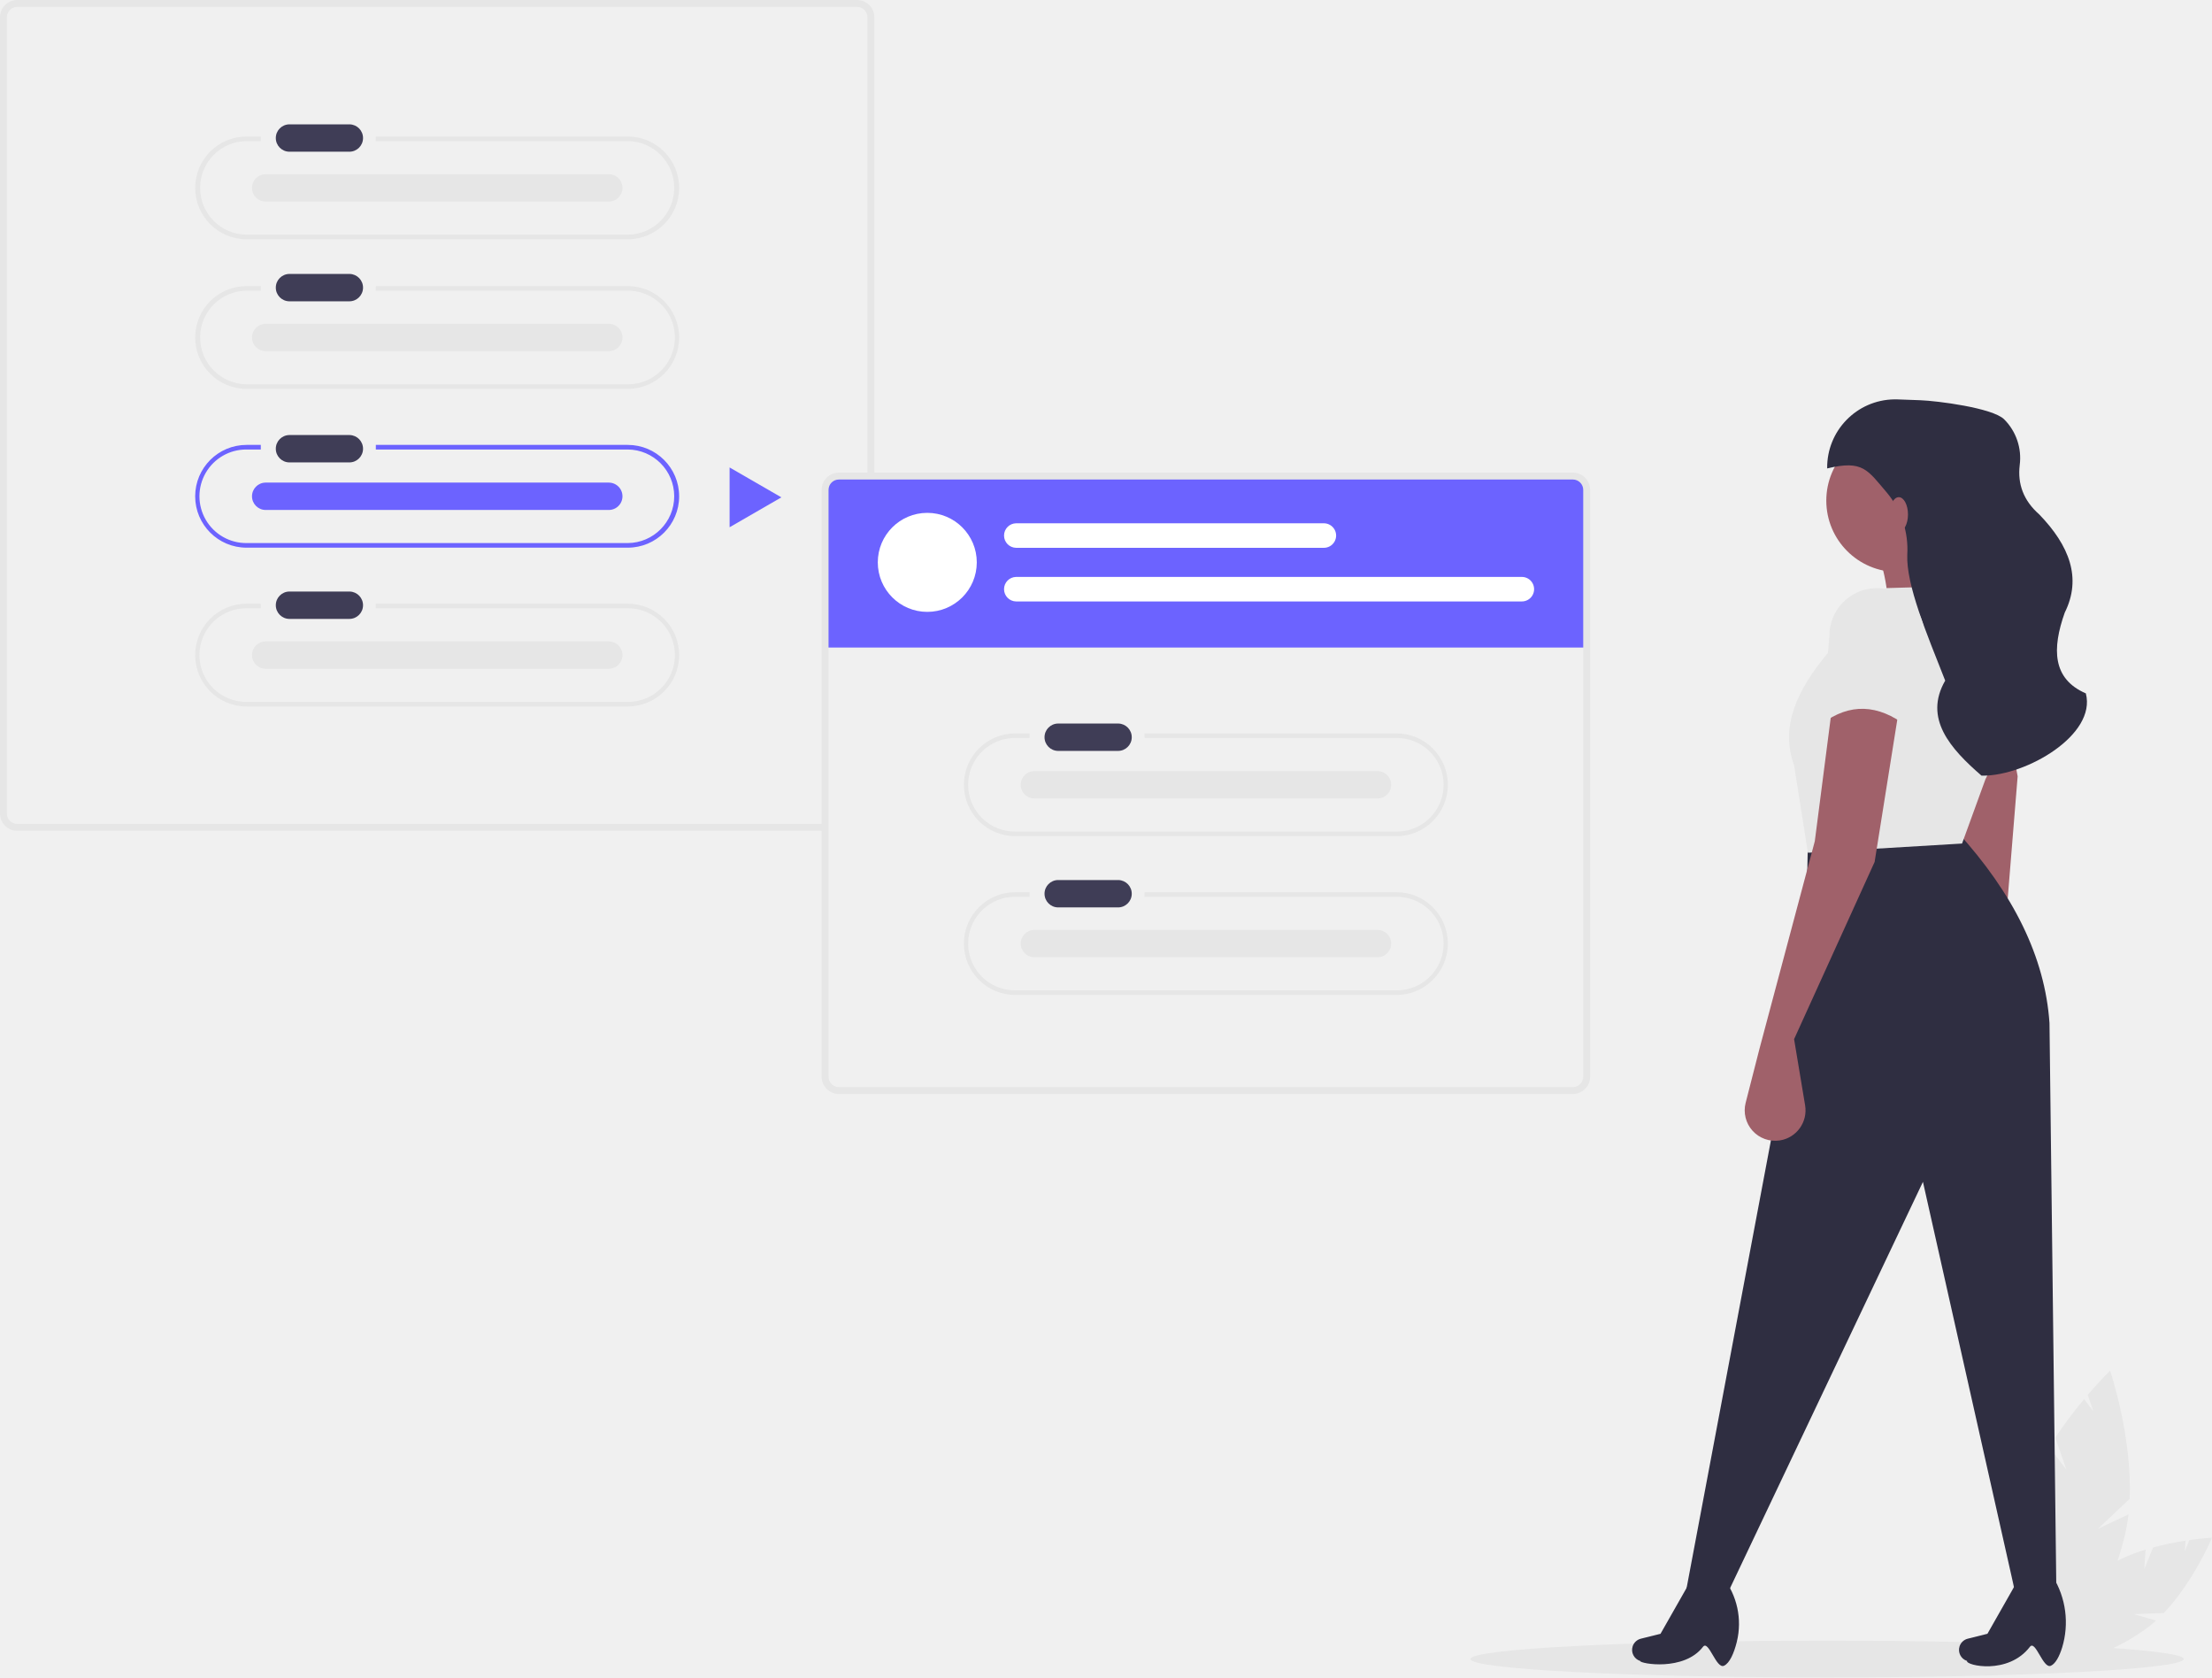
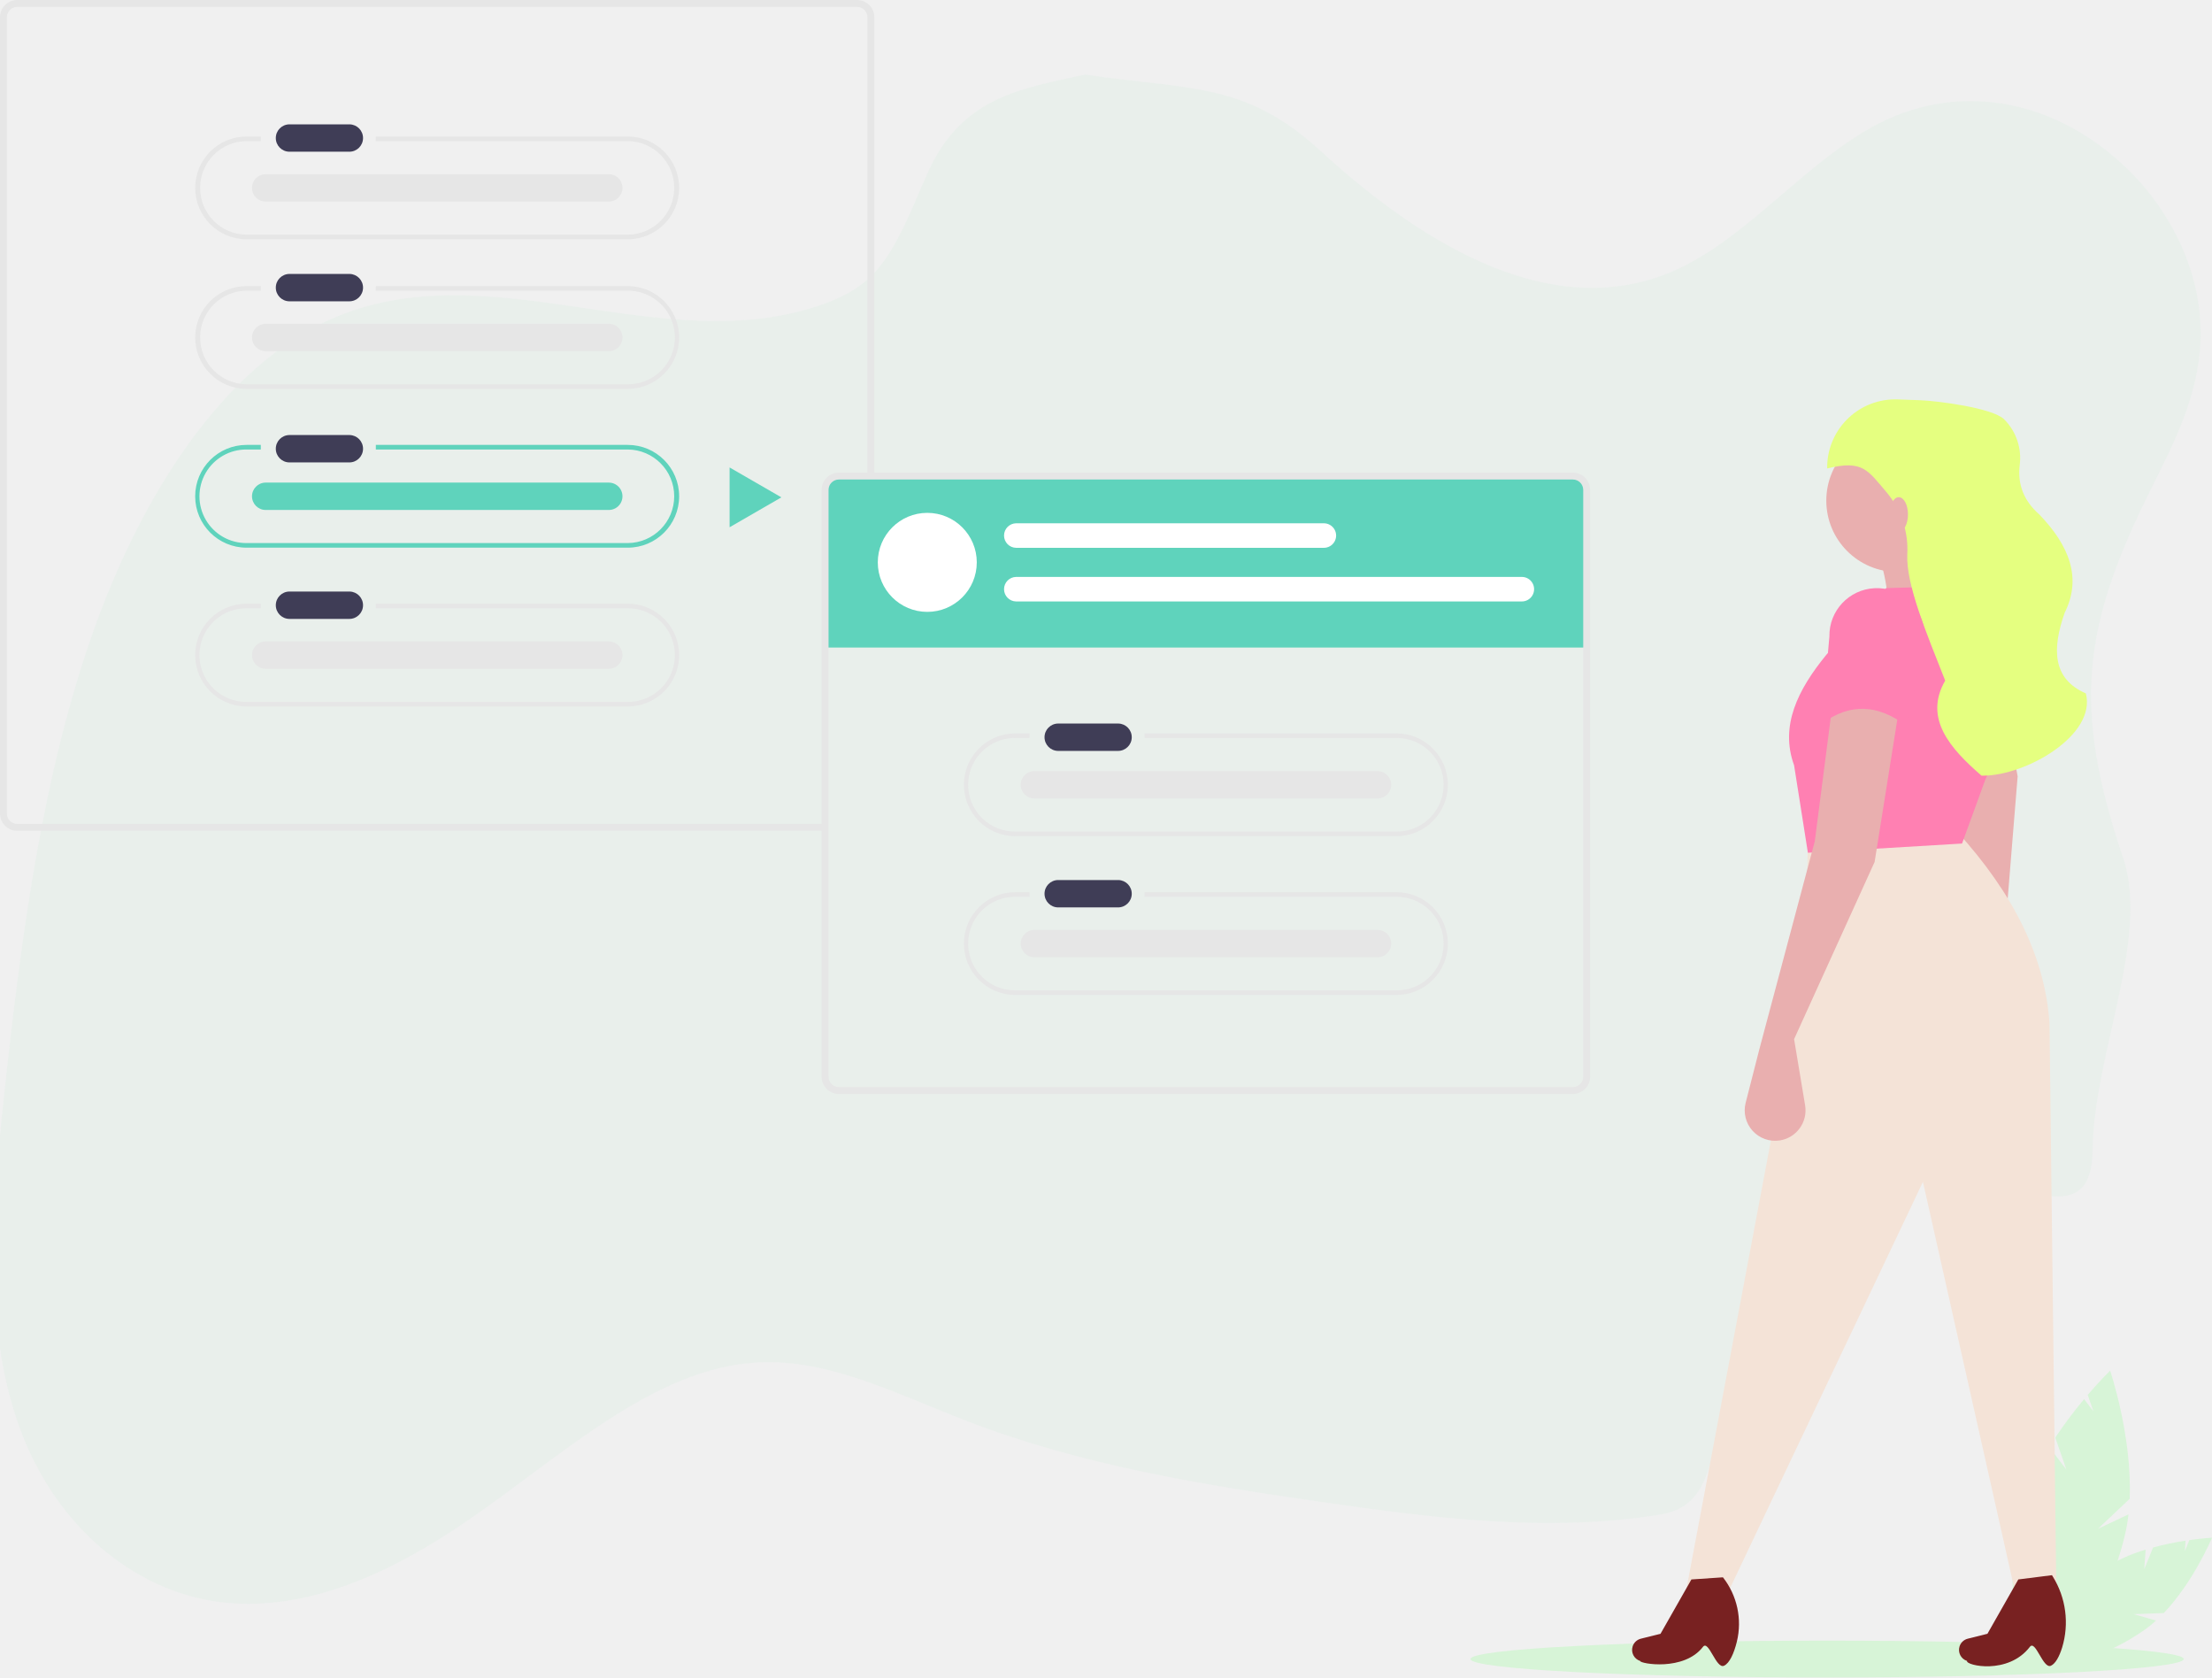
- <svg xmlns="http://www.w3.org/2000/svg" id="b4f08fc7-2376-4427-aaee-2fcb33ba957a" data-name="Layer 1" width="920.657" height="698" viewBox="0 0 920.657 698">
-   <path d="M1032.144,753.934l3.662-9.022a122.561,122.561,0,0,1,13.519-2.841l-.301,4.387,1.875-4.619c5.642-.8,9.43-.973,9.43-.973s-7.609,18.279-20.075,31.335l-12.487.457,9.282,2.674a49.585,49.585,0,0,1-4.857,3.904c-17.172,12.024-35.019,16.164-39.863,9.246s5.149-22.274,22.32-34.298a65.28,65.28,0,0,1,18.051-8.37Z" transform="translate(-139.6714 -101)" fill="#e6e6e6" />
-   <path d="M999.746,712.541l-4.646-13.329a177.676,177.676,0,0,1,12.002-16.031l3.87,5.065-2.379-6.825c5.379-6.271,9.337-10.083,9.337-10.083s9.207,27.186,8.126,53.333l-13.16,12.447,12.667-5.971a71.883,71.883,0,0,1-1.553,8.899c-7.192,29.526-22.666,51.112-34.561,48.215s-15.708-29.182-8.516-58.708a94.634,94.634,0,0,1,11.647-26.388Z" transform="translate(-139.6714 -101)" fill="#e6e6e6" />
-   <ellipse cx="760.462" cy="690.339" rx="148.434" ry="7.661" fill="#e6e6e6" />
-   <path d="M400.958,220.049H296.098v1.915H400.958a19.466,19.466,0,1,1,0,38.931H242.287a19.466,19.466,0,0,1,0-38.931h5.93v-1.915H242.287a21.381,21.381,0,0,0,0,42.762H400.958a21.381,21.381,0,0,0,0-42.762Z" transform="translate(-139.6714 -101)" fill="#e6e6e6" />
-   <path d="M400.958,286.126H296.098v1.915H400.958a19.466,19.466,0,0,1,0,38.931H242.287a19.466,19.466,0,1,1,0-38.931h5.93v-1.915H242.287a21.381,21.381,0,0,0,0,42.762H400.958a21.381,21.381,0,0,0,0-42.762Z" transform="translate(-139.6714 -101)" fill="#6c63ff" />
-   <path d="M400.958,352.203H296.098v1.915H400.958a19.466,19.466,0,1,1,0,38.931H242.287a19.466,19.466,0,1,1,0-38.931h5.93v-1.915H242.287a21.381,21.381,0,0,0,0,42.762H400.958a21.381,21.381,0,0,0,0-42.762Z" transform="translate(-139.6714 -101)" fill="#e6e6e6" />
-   <path id="bcf0cfa3-66a2-4303-bdd5-8030f4bfd15a" data-name="Path 40" d="M260.052,214.989a5.695,5.695,0,0,0,0,11.388H285.033a5.695,5.695,0,0,0,.187-11.388q-.093-.002-.187,0Z" transform="translate(-139.6714 -101)" fill="#3f3d56" />
-   <path id="ec7ee251-c029-4a40-a2db-c56bfeeebca2" data-name="Path 40" d="M260.052,282.024a5.695,5.695,0,0,0,0,11.388H285.033a5.695,5.695,0,0,0,.187-11.388q-.093-.002-.187,0Z" transform="translate(-139.6714 -101)" fill="#3f3d56" />
-   <path id="a580efb3-72c6-475f-9d34-6093d6a0cbd0" data-name="Path 40" d="M260.052,347.143a5.695,5.695,0,0,0,0,11.388H285.033a5.695,5.695,0,0,0,.187-11.388q-.093-.002-.187,0Z" transform="translate(-139.6714 -101)" fill="#3f3d56" />
-   <path id="fe8fe944-e2e2-4630-bb61-cdb395efd789" data-name="Path 40" d="M250.144,235.736a5.695,5.695,0,0,0,0,11.388H392.914a5.695,5.695,0,1,0,.187-11.388q-.093-.002-.187,0Z" transform="translate(-139.6714 -101)" fill="#e6e6e6" />
-   <path d="M400.958,157.803H296.098v1.915H400.958a19.466,19.466,0,0,1,0,38.931H242.287a19.466,19.466,0,0,1,0-38.931h5.93v-1.915H242.287a21.381,21.381,0,0,0,0,42.762H400.958a21.381,21.381,0,0,0,0-42.762Z" transform="translate(-139.6714 -101)" fill="#e6e6e6" />
-   <path id="bcfa29a8-6865-4c73-8c61-6a785352b808" data-name="Path 40" d="M260.052,152.743a5.695,5.695,0,0,0,0,11.388H285.033a5.695,5.695,0,0,0,.187-11.388q-.093-.002-.187,0Z" transform="translate(-139.6714 -101)" fill="#3f3d56" />
-   <path id="e794b9a0-7aca-4299-a24e-8f26dee3f545" data-name="Path 40" d="M250.144,173.49a5.695,5.695,0,0,0,0,11.388H392.914a5.695,5.695,0,1,0,.187-11.388q-.093-.002-.187,0Z" transform="translate(-139.6714 -101)" fill="#e6e6e6" />
-   <path id="bf86555d-9ede-426e-830a-ea26134fbb4f" data-name="Path 40" d="M250.144,301.813a5.695,5.695,0,0,0,0,11.388H392.914a5.695,5.695,0,1,0,.187-11.388q-.093-.002-.187,0Z" transform="translate(-139.6714 -101)" fill="#6c63ff" />
-   <path id="bd15929f-7f71-4330-8805-c384166b6a45" data-name="Path 40" d="M250.144,367.89a5.695,5.695,0,0,0,0,11.388H392.914a5.695,5.695,0,1,0,.187-11.388q-.093-.002-.187,0Z" transform="translate(-139.6714 -101)" fill="#e6e6e6" />
-   <polygon points="325.216 206.951 303.669 194.511 303.669 219.391 325.216 206.951 303.669 194.511 303.669 219.391 325.216 206.951" fill="#6c63ff" />
-   <path d="M483.561,443.834H146.854a4.314,4.314,0,0,1-4.309-4.309V108.182a4.314,4.314,0,0,1,4.309-4.309H496.391a4.314,4.314,0,0,1,4.309,4.309V304.36h2.873V108.182A7.19,7.19,0,0,0,496.391,101H146.854a7.19,7.19,0,0,0-7.182,7.182V439.525a7.19,7.19,0,0,0,7.182,7.182H483.561Z" transform="translate(-139.6714 -101)" fill="#e6e6e6" />
-   <path d="M792.485,299.571H490.657c-3.917,0-7.096,2.48-7.096,5.536v65.329H799.582V305.108C799.582,302.052,796.402,299.571,792.485,299.571Z" transform="translate(-139.6714 -101)" fill="#6c63ff" />
-   <path d="M794.315,297.656H488.828a7.185,7.185,0,0,0-7.182,7.182V549.036a7.185,7.185,0,0,0,7.182,7.182H794.315a7.185,7.185,0,0,0,7.182-7.182V304.838A7.185,7.185,0,0,0,794.315,297.656Zm4.309,251.38a4.316,4.316,0,0,1-4.309,4.309H488.828a4.316,4.316,0,0,1-4.309-4.309V304.838a4.316,4.316,0,0,1,4.309-4.309H794.315a4.316,4.316,0,0,1,4.309,4.309Z" transform="translate(-139.6714 -101)" fill="#e6e6e6" />
-   <path d="M720.907,406.171H616.047v1.915H720.907a19.466,19.466,0,1,1,0,38.931H562.235a19.466,19.466,0,1,1,0-38.931H568.165v-1.915h-5.93a21.381,21.381,0,0,0,0,42.762H720.907a21.381,21.381,0,0,0,0-42.762Z" transform="translate(-139.6714 -101)" fill="#e6e6e6" />
-   <path d="M720.907,472.248H616.047v1.915H720.907a19.466,19.466,0,1,1,0,38.931H562.235a19.466,19.466,0,1,1,0-38.931H568.165v-1.915h-5.93a21.381,21.381,0,1,0,0,42.762H720.907a21.381,21.381,0,0,0,0-42.762Z" transform="translate(-139.6714 -101)" fill="#e6e6e6" />
-   <path id="f0e892c8-c763-4555-99cb-2aee4aa2c1bd" data-name="Path 40" d="M580.001,402.069a5.695,5.695,0,0,0,0,11.388h24.981a5.695,5.695,0,0,0,.187-11.388q-.093-.002-.187,0Z" transform="translate(-139.6714 -101)" fill="#3f3d56" />
-   <path id="b030a2e8-ef2c-42ed-9562-f4777aec2710" data-name="Path 40" d="M580.001,467.189a5.695,5.695,0,0,0,0,11.388h24.981a5.695,5.695,0,0,0,.187-11.388q-.093-.002-.187,0Z" transform="translate(-139.6714 -101)" fill="#3f3d56" />
-   <path id="b7b74475-3363-467c-a0a1-8003b6263e2a" data-name="Path 40" d="M570.093,421.858a5.695,5.695,0,0,0,0,11.388H712.863a5.695,5.695,0,1,0,.187-11.388q-.093-.002-.187,0Z" transform="translate(-139.6714 -101)" fill="#e6e6e6" />
-   <path id="ef56dfc7-cfad-4aec-8de6-97ba4c392594" data-name="Path 40" d="M570.093,487.935a5.695,5.695,0,0,0,0,11.388H712.863a5.695,5.695,0,1,0,.187-11.388q-.093-.002-.187,0Z" transform="translate(-139.6714 -101)" fill="#e6e6e6" />
-   <circle cx="385.946" cy="234.004" r="20.601" fill="#fff" />
-   <path id="b00574f6-7832-428e-9f30-d233874666a9" data-name="Path 40" d="M562.566,318.742a5.105,5.105,0,0,0,0,10.208H690.535a5.105,5.105,0,1,0,.168-10.208q-.084-.001-.168,0Z" transform="translate(-139.6714 -101)" fill="#fff" />
-   <path id="a75f2174-018f-4ccd-a38d-4db47ce7fed4" data-name="Path 40" d="M562.566,341.059a5.105,5.105,0,0,0,0,10.208h210.372a5.105,5.105,0,1,0,.168-10.208q-.084-.001-.168,0Z" transform="translate(-139.6714 -101)" fill="#fff" />
-   <path d="M967.789,361.027,925.653,365.815c.575-12.943-.519-25.015-4.788-35.433l34.475-12.449C952.25,330.822,958.052,345.523,967.789,361.027Z" transform="translate(-139.6714 -101)" fill="#a0616a" />
-   <path d="M972.87,504.754,986.519,529.119a12.66,12.66,0,0,1-4.858,17.232q-.082.046-.164.09h0a12.66,12.66,0,0,1-18.626-9.934l-2.219-23.285-7.561-88.878L940.192,365.885l26.779-7.603,12.465,65.74Z" transform="translate(-139.6714 -101)" fill="#a0616a" />
-   <path d="M995.561,764.193l-17.237-.958-38.306-170.459-81.399,171.417-17.237-.958,49.797-264.308.958-47.882,62.246-3.831c23.264,25.585,36.44,52.044,38.306,79.484Z" transform="translate(-139.6714 -101)" fill="#2f2e41" />
-   <path d="M857.22,794.122c-3.263,1.489-6.4-10.933-8.748-7.871-7.887,10.283-26.249,7.057-26.166,5.87a4.812,4.812,0,0,1-3.109-6.054q.035-.109.076-.217h0a4.812,4.812,0,0,1,3.339-2.979l8.187-2.047,12.855-22.607,13.123-.887h0a31.353,31.353,0,0,1,5.799,26.747C861.385,788.937,859.547,793.061,857.22,794.122Z" transform="translate(-139.6714 -101)" fill="#2f2e41" />
-   <path d="M993.282,794.122c-3.263,1.489-6.399-10.932-8.748-7.871-9.086,11.841-26.778,7.754-26.166,5.87a4.812,4.812,0,0,1-3.109-6.054q.035-.109.076-.217h0a4.812,4.812,0,0,1,3.339-2.979l8.187-2.047,12.855-22.607,14.01-1.773.354.579a36.123,36.123,0,0,1,3.871,29.537C996.785,790.293,995.199,793.247,993.282,794.122Z" transform="translate(-139.6714 -101)" fill="#2f2e41" />
-   <circle cx="789.812" cy="208.315" r="29.687" fill="#a0616a" />
-   <path d="M956.297,452.003l-64.162,3.831-5.746-36.39c-5.948-16.358,1.486-31.385,13.407-45.967l24.899-27.771,34.475-.958h0a25.749,25.749,0,0,1,17.521,21.305,101.921,101.921,0,0,1-10.66,59.207Z" transform="translate(-139.6714 -101)" fill="#e6e6e6" />
-   <path d="M886.39,533.402l4.591,27.547a12.66,12.66,0,0,1-10.406,14.569q-.092.015-.185.029h0a12.66,12.66,0,0,1-14.161-15.655l5.797-22.66,22.983-86.187,7.661-59.374,27.771,1.915-10.534,66.077Z" transform="translate(-139.6714 -101)" fill="#a0616a" />
-   <path d="M965.084,423.752h-.687c-12.949-11.22-24.202-23.799-15.115-39.547-7.707-19.562-16.3-39.877-15.78-52.444a36.856,36.856,0,0,0-8.372-25.624c-8.19-9.567-10.013-13.84-24.971-10.222h0a28.343,28.343,0,0,1,27.947-28.734q.712-.01,1.424.016l9.345.34c7.149.26,29.996,3.182,34.902,7.9a22.759,22.759,0,0,1,6.515,19.137c-.917,7.8,1.544,14.687,8.119,20.462,12.587,13.016,17.779,26.522,10.642,40.844-5.387,15.162-5.13,27.641,8.766,33.641h0C1012.331,406.841,982.982,423.752,965.084,423.752Z" transform="translate(-139.6714 -101)" fill="#2f2e41" />
-   <path d="M933.314,403.163c-11.887-9.094-23.701-9.812-35.433-.958l3.204-36.365a19.772,19.772,0,0,1,18.829-20.091h0a19.772,19.772,0,0,1,20.69,18.809q.03.634.02,1.27Z" transform="translate(-139.6714 -101)" fill="#e6e6e6" />
-   <ellipse cx="790.291" cy="214.061" rx="3.831" ry="7.182" fill="#a0616a" />
+ <svg xmlns="http://www.w3.org/2000/svg" id="b4f08fc7-2376-4427-aaee-2fcb33ba957a" data-name="Layer 1" width="920.657" height="698" viewBox="0 0 920.657 698" version="1.1">
+   <defs id="defs1099" />
+   <path style="opacity:0.1;fill:#afe9c6;stroke-width:1.132" id="path6229" d="M 883.659,356.876 C 862.433,294.117 866.841,260.537 895.139,203.782 904.614,184.776 915.099,164.81 915.899,141.502 916.884,112.998 902.85,87.492 886.418,71.247 856.561,41.528 816.544,33.832 782.27,51.219 752.641,66.248 728.185,98.126 698.274,111.958 648.202,135.081 593.872,103.387 549.596,62.755 518.273,34.005 495.65,37.494 451.512,31.016 c -25.862,5.756 -50.988,9.021 -65.22,40.471 -6.874,15.191 -12.754,32.052 -23.022,42.699 -6.115,6.25 -13.383,9.78 -20.682,12.372 -66.648,23.763 -139,-22.79 -204.576,6.121 -44.3,19.553 -78.758,71.852 -99.579,131.118 -20.821,59.266 -29.578,125.517 -36.645,191.051 -5.025,46.581 -8.925,96.76 6.162,138.667 15.959,44.315 51.084,69.959 85.852,73.388 34.768,3.429 69.221,-12.528 100.629,-34.044 39.296,-26.877 77.557,-63.701 121.094,-65.939 29.643,-1.52 58.299,13.387 86.95,24.41 47.889,18.443 97.398,26.383 146.736,33.536 47.237,6.826 94.942,12.995 142.094,5.318 33.383,-5.436 12.776,-56.468 45.052,-66.508 21.04,-6.547 43.451,-61.603 63.989,-71.899 25.314,-12.681 70.215,28.676 70.616,-13.157 0.459,-39.805 23.975,-88.435 12.698,-121.742 z" />
+   <path d="M1032.144,753.934l3.662-9.022a122.561,122.561,0,0,1,13.519-2.841l-.301,4.387,1.875-4.619c5.642-.8,9.43-.973,9.43-.973s-7.609,18.279-20.075,31.335l-12.487.457,9.282,2.674a49.585,49.585,0,0,1-4.857,3.904c-17.172,12.024-35.019,16.164-39.863,9.246s5.149-22.274,22.32-34.298a65.28,65.28,0,0,1,18.051-8.37Z" id="path1032" style="fill:#d7f4d7" fill="#e6e6e6" transform="translate(-139.6714 -101)" />
+   <path d="M999.746,712.541l-4.646-13.329a177.676,177.676,0,0,1,12.002-16.031l3.87,5.065-2.379-6.825c5.379-6.271,9.337-10.083,9.337-10.083s9.207,27.186,8.126,53.333l-13.16,12.447,12.667-5.971a71.883,71.883,0,0,1-1.553,8.899c-7.192,29.526-22.666,51.112-34.561,48.215s-15.708-29.182-8.516-58.708a94.634,94.634,0,0,1,11.647-26.388Z" id="path1034" style="fill:#d7f4d7" fill="#e6e6e6" transform="translate(-139.6714 -101)" />
+   <ellipse cx="760.462" cy="690.339" rx="148.434" ry="7.661" id="ellipse1036" style="fill:#d7f4d7" fill="#e6e6e6" />
+   <path d="M400.958,220.049H296.098v1.915H400.958a19.466,19.466,0,1,1,0,38.931H242.287a19.466,19.466,0,0,1,0-38.931h5.93v-1.915H242.287a21.381,21.381,0,0,0,0,42.762H400.958a21.381,21.381,0,0,0,0-42.762Z" id="path1038" fill="#e6e6e6" transform="translate(-139.6714 -101)" />
+   <path d="M400.958,286.126H296.098v1.915H400.958a19.466,19.466,0,0,1,0,38.931H242.287a19.466,19.466,0,1,1,0-38.931h5.93v-1.915H242.287a21.381,21.381,0,0,0,0,42.762H400.958a21.381,21.381,0,0,0,0-42.762Z" id="path1040" style="fill:#5fd3bc" fill="#6c63ff" transform="translate(-139.6714 -101)" />
+   <path d="M400.958,352.203H296.098v1.915H400.958a19.466,19.466,0,1,1,0,38.931H242.287a19.466,19.466,0,1,1,0-38.931h5.93v-1.915H242.287a21.381,21.381,0,0,0,0,42.762H400.958a21.381,21.381,0,0,0,0-42.762Z" id="path1042" fill="#e6e6e6" transform="translate(-139.6714 -101)" />
+   <path id="bcf0cfa3-66a2-4303-bdd5-8030f4bfd15a" data-name="Path 40" d="M260.052,214.989a5.695,5.695,0,0,0,0,11.388H285.033a5.695,5.695,0,0,0,.187-11.388q-.093-.002-.187,0Z" fill="#3f3d56" transform="translate(-139.6714 -101)" />
+   <path id="ec7ee251-c029-4a40-a2db-c56bfeeebca2" data-name="Path 40" d="M260.052,282.024a5.695,5.695,0,0,0,0,11.388H285.033a5.695,5.695,0,0,0,.187-11.388q-.093-.002-.187,0Z" fill="#3f3d56" transform="translate(-139.6714 -101)" />
+   <path id="a580efb3-72c6-475f-9d34-6093d6a0cbd0" data-name="Path 40" d="M260.052,347.143a5.695,5.695,0,0,0,0,11.388H285.033a5.695,5.695,0,0,0,.187-11.388q-.093-.002-.187,0Z" fill="#3f3d56" transform="translate(-139.6714 -101)" />
+   <path id="fe8fe944-e2e2-4630-bb61-cdb395efd789" data-name="Path 40" d="M250.144,235.736a5.695,5.695,0,0,0,0,11.388H392.914a5.695,5.695,0,1,0,.187-11.388q-.093-.002-.187,0Z" fill="#e6e6e6" transform="translate(-139.6714 -101)" />
+   <path d="M400.958,157.803H296.098v1.915H400.958a19.466,19.466,0,0,1,0,38.931H242.287a19.466,19.466,0,0,1,0-38.931h5.93v-1.915H242.287a21.381,21.381,0,0,0,0,42.762H400.958a21.381,21.381,0,0,0,0-42.762Z" id="path1048" fill="#e6e6e6" transform="translate(-139.6714 -101)" />
+   <path id="bcfa29a8-6865-4c73-8c61-6a785352b808" data-name="Path 40" d="M260.052,152.743a5.695,5.695,0,0,0,0,11.388H285.033a5.695,5.695,0,0,0,.187-11.388q-.093-.002-.187,0Z" fill="#3f3d56" transform="translate(-139.6714 -101)" />
+   <path id="e794b9a0-7aca-4299-a24e-8f26dee3f545" data-name="Path 40" d="M250.144,173.49a5.695,5.695,0,0,0,0,11.388H392.914a5.695,5.695,0,1,0,.187-11.388q-.093-.002-.187,0Z" fill="#e6e6e6" transform="translate(-139.6714 -101)" />
+   <path id="bf86555d-9ede-426e-830a-ea26134fbb4f" data-name="Path 40" d="M250.144,301.813a5.695,5.695,0,0,0,0,11.388H392.914a5.695,5.695,0,1,0,.187-11.388q-.093-.002-.187,0Z" style="fill:#5fd3bc" fill="#6c63ff" transform="translate(-139.6714 -101)" />
+   <path id="bd15929f-7f71-4330-8805-c384166b6a45" data-name="Path 40" d="M250.144,367.89a5.695,5.695,0,0,0,0,11.388H392.914a5.695,5.695,0,1,0,.187-11.388q-.093-.002-.187,0Z" fill="#e6e6e6" transform="translate(-139.6714 -101)" />
+   <polygon points="325.216 206.951 303.669 194.511 303.669 219.391 325.216 206.951 303.669 194.511 303.669 219.391 325.216 206.951" id="polygon1054" style="fill:#5fd3bc" fill="#6c63ff" />
+   <path d="M483.561,443.834H146.854a4.314,4.314,0,0,1-4.309-4.309V108.182a4.314,4.314,0,0,1,4.309-4.309H496.391a4.314,4.314,0,0,1,4.309,4.309V304.36h2.873V108.182A7.19,7.19,0,0,0,496.391,101H146.854a7.19,7.19,0,0,0-7.182,7.182V439.525a7.19,7.19,0,0,0,7.182,7.182H483.561Z" id="path1056" fill="#e6e6e6" transform="translate(-139.6714 -101)" />
+   <path d="M792.485,299.571H490.657c-3.917,0-7.096,2.48-7.096,5.536v65.329H799.582V305.108C799.582,302.052,796.402,299.571,792.485,299.571Z" id="path1058" style="fill:#5fd3bc" fill="#6c63ff" transform="translate(-139.6714 -101)" />
+   <path d="M794.315,297.656H488.828a7.185,7.185,0,0,0-7.182,7.182V549.036a7.185,7.185,0,0,0,7.182,7.182H794.315a7.185,7.185,0,0,0,7.182-7.182V304.838A7.185,7.185,0,0,0,794.315,297.656Zm4.309,251.38a4.316,4.316,0,0,1-4.309,4.309H488.828a4.316,4.316,0,0,1-4.309-4.309V304.838a4.316,4.316,0,0,1,4.309-4.309H794.315a4.316,4.316,0,0,1,4.309,4.309Z" id="path1060" fill="#e6e6e6" transform="translate(-139.6714 -101)" />
+   <path d="M720.907,406.171H616.047v1.915H720.907a19.466,19.466,0,1,1,0,38.931H562.235a19.466,19.466,0,1,1,0-38.931H568.165v-1.915h-5.93a21.381,21.381,0,0,0,0,42.762H720.907a21.381,21.381,0,0,0,0-42.762Z" id="path1062" fill="#e6e6e6" transform="translate(-139.6714 -101)" />
+   <path d="M720.907,472.248H616.047v1.915H720.907a19.466,19.466,0,1,1,0,38.931H562.235a19.466,19.466,0,1,1,0-38.931H568.165v-1.915h-5.93a21.381,21.381,0,1,0,0,42.762H720.907a21.381,21.381,0,0,0,0-42.762Z" id="path1064" fill="#e6e6e6" transform="translate(-139.6714 -101)" />
+   <path id="f0e892c8-c763-4555-99cb-2aee4aa2c1bd" data-name="Path 40" d="M580.001,402.069a5.695,5.695,0,0,0,0,11.388h24.981a5.695,5.695,0,0,0,.187-11.388q-.093-.002-.187,0Z" fill="#3f3d56" transform="translate(-139.6714 -101)" />
+   <path id="b030a2e8-ef2c-42ed-9562-f4777aec2710" data-name="Path 40" d="M580.001,467.189a5.695,5.695,0,0,0,0,11.388h24.981a5.695,5.695,0,0,0,.187-11.388q-.093-.002-.187,0Z" fill="#3f3d56" transform="translate(-139.6714 -101)" />
+   <path id="b7b74475-3363-467c-a0a1-8003b6263e2a" data-name="Path 40" d="M570.093,421.858a5.695,5.695,0,0,0,0,11.388H712.863a5.695,5.695,0,1,0,.187-11.388q-.093-.002-.187,0Z" fill="#e6e6e6" transform="translate(-139.6714 -101)" />
+   <path id="ef56dfc7-cfad-4aec-8de6-97ba4c392594" data-name="Path 40" d="M570.093,487.935a5.695,5.695,0,0,0,0,11.388H712.863a5.695,5.695,0,1,0,.187-11.388q-.093-.002-.187,0Z" fill="#e6e6e6" transform="translate(-139.6714 -101)" />
+   <circle cx="385.946" cy="234.004" r="20.601" id="circle1070" fill="#fff" />
+   <path id="b00574f6-7832-428e-9f30-d233874666a9" data-name="Path 40" d="M562.566,318.742a5.105,5.105,0,0,0,0,10.208H690.535a5.105,5.105,0,1,0,.168-10.208q-.084-.001-.168,0Z" fill="#fff" transform="translate(-139.6714 -101)" />
+   <path id="a75f2174-018f-4ccd-a38d-4db47ce7fed4" data-name="Path 40" d="M562.566,341.059a5.105,5.105,0,0,0,0,10.208h210.372a5.105,5.105,0,1,0,.168-10.208q-.084-.001-.168,0Z" fill="#fff" transform="translate(-139.6714 -101)" />
+   <path d="M967.789,361.027,925.653,365.815c.575-12.943-.519-25.015-4.788-35.433l34.475-12.449C952.25,330.822,958.052,345.523,967.789,361.027Z" id="path1074" style="fill:#e9afaf" fill="#a0616a" transform="translate(-139.6714 -101)" />
+   <path d="M972.87,504.754,986.519,529.119a12.66,12.66,0,0,1-4.858,17.232q-.082.046-.164.09h0a12.66,12.66,0,0,1-18.626-9.934l-2.219-23.285-7.561-88.878L940.192,365.885l26.779-7.603,12.465,65.74Z" id="path1076" style="fill:#e9afaf" fill="#a0616a" transform="translate(-139.6714 -101)" />
+   <path d="M995.561,764.193l-17.237-.958-38.306-170.459-81.399,171.417-17.237-.958,49.797-264.308.958-47.882,62.246-3.831c23.264,25.585,36.44,52.044,38.306,79.484Z" id="path1078" style="fill:#f4e3d7" fill="#2f2e41" transform="translate(-139.6714 -101)" />
+   <path d="M857.22,794.122c-3.263,1.489-6.4-10.933-8.748-7.871-7.887,10.283-26.249,7.057-26.166,5.87a4.812,4.812,0,0,1-3.109-6.054q.035-.109.076-.217h0a4.812,4.812,0,0,1,3.339-2.979l8.187-2.047,12.855-22.607,13.123-.887h0a31.353,31.353,0,0,1,5.799,26.747C861.385,788.937,859.547,793.061,857.22,794.122Z" id="path1080" style="fill:#782121" fill="#2f2e41" transform="translate(-139.6714 -101)" />
+   <path d="M993.282,794.122c-3.263,1.489-6.399-10.932-8.748-7.871-9.086,11.841-26.778,7.754-26.166,5.87a4.812,4.812,0,0,1-3.109-6.054q.035-.109.076-.217h0a4.812,4.812,0,0,1,3.339-2.979l8.187-2.047,12.855-22.607,14.01-1.773.354.579a36.123,36.123,0,0,1,3.871,29.537C996.785,790.293,995.199,793.247,993.282,794.122Z" id="path1082" style="fill:#782121" fill="#2f2e41" transform="translate(-139.6714 -101)" />
+   <circle cx="789.812" cy="208.315" r="29.687" id="circle1084" style="fill:#e9afaf" fill="#a0616a" />
+   <path d="M956.297,452.003l-64.162,3.831-5.746-36.39c-5.948-16.358,1.486-31.385,13.407-45.967l24.899-27.771,34.475-.958h0a25.749,25.749,0,0,1,17.521,21.305,101.921,101.921,0,0,1-10.66,59.207Z" id="path1086" style="fill:#ff80b2" fill="#e6e6e6" transform="translate(-139.6714 -101)" />
+   <path d="M886.39,533.402l4.591,27.547a12.66,12.66,0,0,1-10.406,14.569q-.092.015-.185.029h0a12.66,12.66,0,0,1-14.161-15.655l5.797-22.66,22.983-86.187,7.661-59.374,27.771,1.915-10.534,66.077Z" id="path1088" style="fill:#e9afaf" fill="#a0616a" transform="translate(-139.6714 -101)" />
+   <path d="M965.084,423.752h-.687c-12.949-11.22-24.202-23.799-15.115-39.547-7.707-19.562-16.3-39.877-15.78-52.444a36.856,36.856,0,0,0-8.372-25.624c-8.19-9.567-10.013-13.84-24.971-10.222h0a28.343,28.343,0,0,1,27.947-28.734q.712-.01,1.424.016l9.345.34c7.149.26,29.996,3.182,34.902,7.9a22.759,22.759,0,0,1,6.515,19.137c-.917,7.8,1.544,14.687,8.119,20.462,12.587,13.016,17.779,26.522,10.642,40.844-5.387,15.162-5.13,27.641,8.766,33.641h0C1012.331,406.841,982.982,423.752,965.084,423.752Z" id="path1090" style="fill:#e5ff80" fill="#2f2e41" transform="translate(-139.6714 -101)" />
+   <path d="M933.314,403.163c-11.887-9.094-23.701-9.812-35.433-.958l3.204-36.365a19.772,19.772,0,0,1,18.829-20.091h0a19.772,19.772,0,0,1,20.69,18.809q.03.634.02,1.27Z" id="path1092" style="fill:#ff80b2" fill="#e6e6e6" transform="translate(-139.6714 -101)" />
+   <ellipse cx="790.291" cy="214.061" rx="3.831" ry="7.182" id="ellipse1094" style="fill:#e9afaf" fill="#a0616a" />
</svg>
